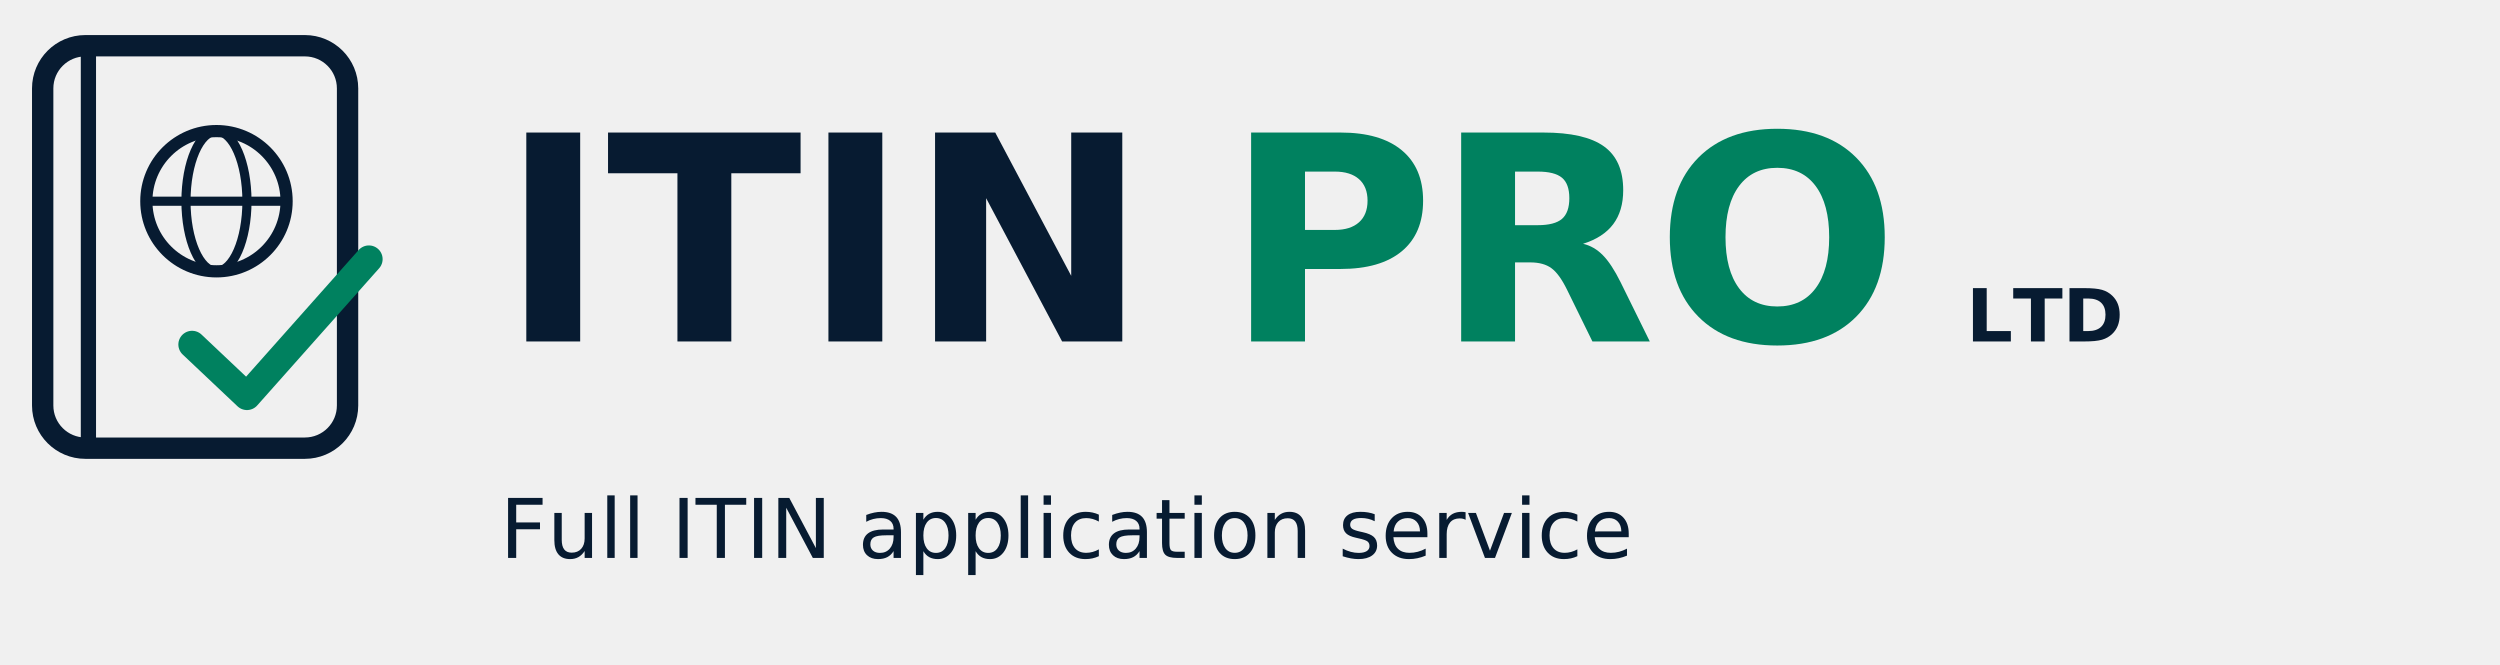
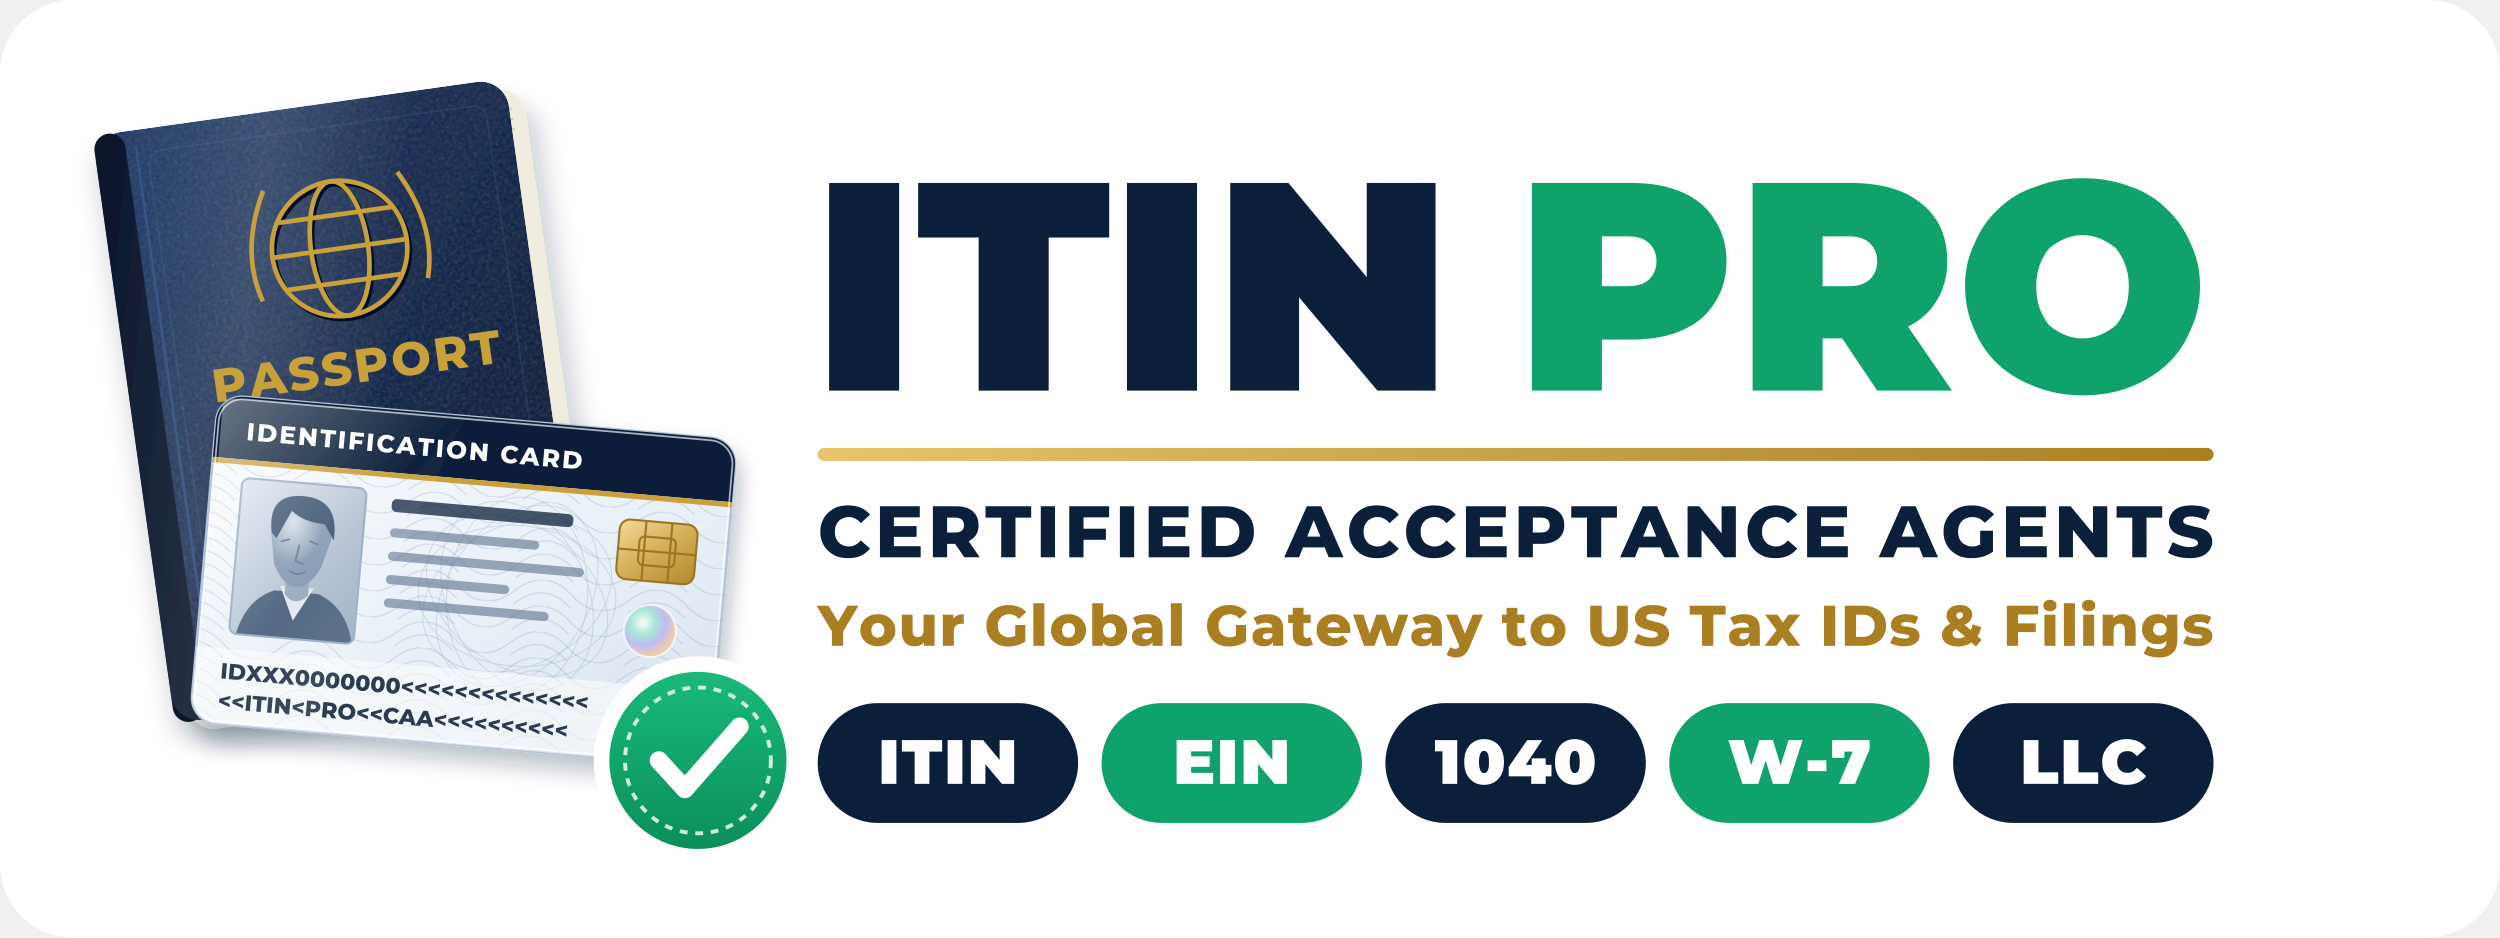
- <svg xmlns="http://www.w3.org/2000/svg" width="820" height="218" viewBox="0 0 820 218" role="img" aria-labelledby="title desc">
-   <g transform="translate(0 0) scale(1)">
-     <rect x="14" y="15" width="100" height="132" rx="14" fill="none" stroke="#071B31" stroke-width="7" />
-     <path d="M29 17v128" fill="none" stroke="#071B31" stroke-width="5" />
-     <circle cx="71" cy="66" r="23" fill="none" stroke="#071B31" stroke-width="4" />
-     <ellipse cx="71" cy="66" rx="10" ry="23" fill="none" stroke="#071B31" stroke-width="3" />
-     <path d="M48 66h46" fill="none" stroke="#071B31" stroke-width="3" />
-     <path d="m63 113 18 17 40-45" fill="none" stroke="#00815F" stroke-width="9" stroke-linecap="round" stroke-linejoin="round" />
-   </g>
-   <path d="M188 1493H573V0H188Z" transform="translate(164.000 112) scale(0.045898 -0.045898)" fill="#071B31" />
-   <path d="M10 1493H1386V1202H891V0H506V1202H10Z" transform="translate(198.975 112) scale(0.045898 -0.045898)" fill="#071B31" />
-   <path d="M188 1493H573V0H188Z" transform="translate(263.095 112) scale(0.045898 -0.045898)" fill="#071B31" />
-   <path d="M188 1493H618L1161 469V1493H1526V0H1096L553 1024V0H188Z" transform="translate(298.069 112) scale(0.045898 -0.045898)" fill="#071B31" />
-   <path d="M188 1493H827Q1112 1493 1264.5 1366.5Q1417 1240 1417 1006Q1417 771 1264.5 644.5Q1112 518 827 518H573V0H188ZM573 1214V797H786Q898 797 959.0 851.5Q1020 906 1020 1006Q1020 1106 959.0 1160.0Q898 1214 786 1214Z" transform="translate(401.739 112) scale(0.045898 -0.045898)" fill="#00815F" />
-   <path d="M735 831Q856 831 908.5 876.0Q961 921 961 1024Q961 1126 908.5 1170.0Q856 1214 735 1214H573V831ZM573 565V0H188V1493H776Q1071 1493 1208.5 1394.0Q1346 1295 1346 1081Q1346 933 1274.5 838.0Q1203 743 1059 698Q1138 680 1200.5 616.5Q1263 553 1327 424L1536 0H1126L944 371Q889 483 832.5 524.0Q776 565 682 565Z" transform="translate(470.633 112) scale(0.045898 -0.045898)" fill="#00815F" />
-   <path d="M870 1241Q694 1241 597.0 1111.0Q500 981 500 745Q500 510 597.0 380.0Q694 250 870 250Q1047 250 1144.0 380.0Q1241 510 1241 745Q1241 981 1144.0 1111.0Q1047 1241 870 1241ZM870 1520Q1230 1520 1434.0 1314.0Q1638 1108 1638 745Q1638 383 1434.0 177.0Q1230 -29 870 -29Q511 -29 306.5 177.0Q102 383 102 745Q102 1108 306.5 1314.0Q511 1520 870 1520Z" transform="translate(543.015 112) scale(0.045898 -0.045898)" fill="#00815F" />
-   <path d="M188 1493H573V291H1249V0H188Z" transform="translate(644.924 112) scale(0.011719 -0.011719)" fill="#071B31" />
-   <path d="M10 1493H1386V1202H891V0H506V1202H10Z" transform="translate(660.217 112) scale(0.011719 -0.011719)" fill="#071B31" />
-   <path d="M573 1202V291H711Q947 291 1071.5 408.0Q1196 525 1196 748Q1196 970 1072.0 1086.0Q948 1202 711 1202ZM188 1493H594Q934 1493 1100.5 1444.5Q1267 1396 1386 1280Q1491 1179 1542.0 1047.0Q1593 915 1593 748Q1593 579 1542.0 446.5Q1491 314 1386 213Q1266 97 1098.0 48.5Q930 0 594 0H188Z" transform="translate(676.588 112) scale(0.011719 -0.011719)" fill="#071B31" />
-   <path d="M201 1493H1059V1323H403V883H995V713H403V0H201Z" transform="translate(164.000 183) scale(0.013184 -0.013184)" fill="#071B31" />
-   <path d="M174 442V1120H358V449Q358 290 420.0 210.5Q482 131 606 131Q755 131 841.5 226.0Q928 321 928 485V1120H1112V0H928V172Q861 70 772.5 20.5Q684 -29 567 -29Q374 -29 274.0 91.0Q174 211 174 442ZM637 1147Z" transform="translate(179.530 183) scale(0.013184 -0.013184)" fill="#071B31" />
-   <path d="M193 1556H377V0H193Z" transform="translate(196.643 183) scale(0.013184 -0.013184)" fill="#071B31" />
-   <path d="M193 1556H377V0H193Z" transform="translate(204.144 183) scale(0.013184 -0.013184)" fill="#071B31" />
-   <path d="" transform="translate(211.646 183) scale(0.013184 -0.013184)" fill="#071B31" />
-   <path d="M201 1493H403V0H201Z" transform="translate(220.228 183) scale(0.013184 -0.013184)" fill="#071B31" />
-   <path d="M-6 1493H1257V1323H727V0H524V1323H-6Z" transform="translate(228.191 183) scale(0.013184 -0.013184)" fill="#071B31" />
-   <path d="M201 1493H403V0H201Z" transform="translate(244.684 183) scale(0.013184 -0.013184)" fill="#071B31" />
-   <path d="M201 1493H473L1135 244V1493H1331V0H1059L397 1249V0H201Z" transform="translate(252.646 183) scale(0.013184 -0.013184)" fill="#071B31" />
-   <path d="" transform="translate(272.844 183) scale(0.013184 -0.013184)" fill="#071B31" />
-   <path d="M702 563Q479 563 393.0 512.0Q307 461 307 338Q307 240 371.5 182.5Q436 125 547 125Q700 125 792.5 233.5Q885 342 885 522V563ZM1069 639V0H885V170Q822 68 728.0 19.5Q634 -29 498 -29Q326 -29 224.5 67.5Q123 164 123 326Q123 515 249.5 611.0Q376 707 627 707H885V725Q885 852 801.5 921.5Q718 991 567 991Q471 991 380.0 968.0Q289 945 205 899V1069Q306 1108 401.0 1127.5Q496 1147 586 1147Q829 1147 949.0 1021.0Q1069 895 1069 639Z" transform="translate(281.426 183) scale(0.013184 -0.013184)" fill="#071B31" />
-   <path d="M371 168V-426H186V1120H371V950Q429 1050 517.5 1098.5Q606 1147 729 1147Q933 1147 1060.5 985.0Q1188 823 1188 559Q1188 295 1060.5 133.0Q933 -29 729 -29Q606 -29 517.5 19.5Q429 68 371 168ZM997 559Q997 762 913.5 877.5Q830 993 684 993Q538 993 454.5 877.5Q371 762 371 559Q371 356 454.5 240.5Q538 125 684 125Q830 125 913.5 240.5Q997 356 997 559Z" transform="translate(297.972 183) scale(0.013184 -0.013184)" fill="#071B31" />
-   <path d="M371 168V-426H186V1120H371V950Q429 1050 517.5 1098.5Q606 1147 729 1147Q933 1147 1060.5 985.0Q1188 823 1188 559Q1188 295 1060.5 133.0Q933 -29 729 -29Q606 -29 517.5 19.5Q429 68 371 168ZM997 559Q997 762 913.5 877.5Q830 993 684 993Q538 993 454.5 877.5Q371 762 371 559Q371 356 454.5 240.5Q538 125 684 125Q830 125 913.5 240.5Q997 356 997 559Z" transform="translate(315.110 183) scale(0.013184 -0.013184)" fill="#071B31" />
-   <path d="M193 1556H377V0H193Z" transform="translate(332.249 183) scale(0.013184 -0.013184)" fill="#071B31" />
-   <path d="M193 1120H377V0H193ZM193 1556H377V1323H193Z" transform="translate(339.750 183) scale(0.013184 -0.013184)" fill="#071B31" />
-   <path d="M999 1077V905Q921 948 842.5 969.5Q764 991 684 991Q505 991 406.0 877.5Q307 764 307 559Q307 354 406.0 240.5Q505 127 684 127Q764 127 842.5 148.5Q921 170 999 213V43Q922 7 839.5 -11.0Q757 -29 664 -29Q411 -29 262.0 130.0Q113 289 113 559Q113 833 263.5 990.0Q414 1147 676 1147Q761 1147 842.0 1129.5Q923 1112 999 1077Z" transform="translate(347.252 183) scale(0.013184 -0.013184)" fill="#071B31" />
-   <path d="M702 563Q479 563 393.0 512.0Q307 461 307 338Q307 240 371.5 182.5Q436 125 547 125Q700 125 792.5 233.5Q885 342 885 522V563ZM1069 639V0H885V170Q822 68 728.0 19.5Q634 -29 498 -29Q326 -29 224.5 67.5Q123 164 123 326Q123 515 249.5 611.0Q376 707 627 707H885V725Q885 852 801.5 921.5Q718 991 567 991Q471 991 380.0 968.0Q289 945 205 899V1069Q306 1108 401.0 1127.5Q496 1147 586 1147Q829 1147 949.0 1021.0Q1069 895 1069 639Z" transform="translate(362.097 183) scale(0.013184 -0.013184)" fill="#071B31" />
-   <path d="M375 1438V1120H754V977H375V369Q375 232 412.5 193.0Q450 154 565 154H754V0H565Q352 0 271.0 79.5Q190 159 190 369V977H55V1120H190V1438Z" transform="translate(378.642 183) scale(0.013184 -0.013184)" fill="#071B31" />
-   <path d="M193 1120H377V0H193ZM193 1556H377V1323H193Z" transform="translate(389.229 183) scale(0.013184 -0.013184)" fill="#071B31" />
-   <path d="M627 991Q479 991 393.0 875.5Q307 760 307 559Q307 358 392.5 242.5Q478 127 627 127Q774 127 860.0 243.0Q946 359 946 559Q946 758 860.0 874.5Q774 991 627 991ZM627 1147Q867 1147 1004.0 991.0Q1141 835 1141 559Q1141 284 1004.0 127.5Q867 -29 627 -29Q386 -29 249.5 127.5Q113 284 113 559Q113 835 249.5 991.0Q386 1147 627 1147Z" transform="translate(396.730 183) scale(0.013184 -0.013184)" fill="#071B31" />
-   <path d="M1124 676V0H940V670Q940 829 878.0 908.0Q816 987 692 987Q543 987 457.0 892.0Q371 797 371 633V0H186V1120H371V946Q437 1047 526.5 1097.0Q616 1147 733 1147Q926 1147 1025.0 1027.5Q1124 908 1124 676Z" transform="translate(413.249 183) scale(0.013184 -0.013184)" fill="#071B31" />
-   <path d="" transform="translate(430.361 183) scale(0.013184 -0.013184)" fill="#071B31" />
-   <path d="M907 1087V913Q829 953 745.0 973.0Q661 993 571 993Q434 993 365.5 951.0Q297 909 297 825Q297 761 346.0 724.5Q395 688 543 655L606 641Q802 599 884.5 522.5Q967 446 967 309Q967 153 843.5 62.0Q720 -29 504 -29Q414 -29 316.5 -11.5Q219 6 111 41V231Q213 178 312.0 151.5Q411 125 508 125Q638 125 708.0 169.5Q778 214 778 295Q778 370 727.5 410.0Q677 450 506 487L442 502Q271 538 195.0 612.5Q119 687 119 817Q119 975 231.0 1061.0Q343 1147 549 1147Q651 1147 741.0 1132.0Q831 1117 907 1087Z" transform="translate(438.944 183) scale(0.013184 -0.013184)" fill="#071B31" />
-   <path d="M1151 606V516H305Q317 326 419.5 226.5Q522 127 705 127Q811 127 910.5 153.0Q1010 179 1108 231V57Q1009 15 905.0 -7.0Q801 -29 694 -29Q426 -29 269.5 127.0Q113 283 113 549Q113 824 261.5 985.5Q410 1147 662 1147Q888 1147 1019.5 1001.5Q1151 856 1151 606ZM967 660Q965 811 882.5 901.0Q800 991 664 991Q510 991 417.5 904.0Q325 817 311 659Z" transform="translate(453.011 183) scale(0.013184 -0.013184)" fill="#071B31" />
-   <path d="M842 948Q811 966 774.5 974.5Q738 983 694 983Q538 983 454.5 881.5Q371 780 371 590V0H186V1120H371V946Q429 1048 522.0 1097.5Q615 1147 748 1147Q767 1147 790.0 1144.5Q813 1142 841 1137Z" transform="translate(469.622 183) scale(0.013184 -0.013184)" fill="#071B31" />
-   <path d="M61 1120H256L606 180L956 1120H1151L731 0H481Z" transform="translate(480.723 183) scale(0.013184 -0.013184)" fill="#071B31" />
-   <path d="M193 1120H377V0H193ZM193 1556H377V1323H193Z" transform="translate(496.701 183) scale(0.013184 -0.013184)" fill="#071B31" />
-   <path d="M999 1077V905Q921 948 842.5 969.5Q764 991 684 991Q505 991 406.0 877.5Q307 764 307 559Q307 354 406.0 240.5Q505 127 684 127Q764 127 842.5 148.5Q921 170 999 213V43Q922 7 839.5 -11.0Q757 -29 664 -29Q411 -29 262.0 130.0Q113 289 113 559Q113 833 263.5 990.0Q414 1147 676 1147Q761 1147 842.0 1129.5Q923 1112 999 1077Z" transform="translate(504.203 183) scale(0.013184 -0.013184)" fill="#071B31" />
-   <path d="M1151 606V516H305Q317 326 419.5 226.5Q522 127 705 127Q811 127 910.5 153.0Q1010 179 1108 231V57Q1009 15 905.0 -7.0Q801 -29 694 -29Q426 -29 269.5 127.0Q113 283 113 549Q113 824 261.5 985.5Q410 1147 662 1147Q888 1147 1019.5 1001.5Q1151 856 1151 606ZM967 660Q965 811 882.5 901.0Q800 991 664 991Q510 991 417.5 904.0Q325 817 311 659Z" transform="translate(519.047 183) scale(0.013184 -0.013184)" fill="#071B31" />
+ <svg xmlns="http://www.w3.org/2000/svg" viewBox="0 0 960 360" width="960" height="360" role="img" aria-labelledby="logoTitle logoDesc">
+   <defs>
+     <path id="a" d="M156-3 52 90q-9 7-14 14t-8 14q-2 7-2 15 0 13 7 23t20 16 31 6q17 0 29-5 12-6 18-15 7-10 7-23 0-11-6-20-5-10-18-18-12-8-31-16-11-5-18-9-7-5-10-10t-3-11q0-5 4-9 3-5 9-7t14-2q14 0 27 7 12 7 21 21 9 13 12 33l38-12q-5-25-20-45-14-19-35-30Q103-3 78-3 57-3 42 3 26 9 17 20 8 32 8 46t6 24q6 11 19 20t33 17q13 6 20 11 8 4 11 8t3 8q0 6-3 9-4 3-11 3t-11-3q-4-4-4-10 0-3 1-6 2-3 6-8l11-11 92-82Z" />
+     <path id="b" d="M86-3Q63-3 46 7 28 18 18 38 9 59 9 88q0 28 9 49 10 20 28 31 17 10 40 10 22 0 39-10 18-11 28-31 10-21 10-49 0-29-10-50-10-20-28-31Q108-3 86-3m0 40q8 0 14 5t9 16q4 11 4 30 0 18-4 29-3 11-9 16t-14 5-14-5q-7-5-10-16-4-11-4-29 0-19 4-30 3-11 10-16 6-5 14-5" />
+     <path id="c" d="M138 23 15 68v39l123 45v-36L28 77v21l110-39Z" />
+     <path id="d" d="m-4 0 78 175h49L200 0h-51L88 151h19L47 0Zm43 34 12 37h86l13-37Z" />
+     <path id="e" d="M105-3Q84-3 66 3q-17 7-30 19T16 51Q9 67 9 88q0 20 7 36 7 17 20 29t30 19q18 6 39 6 24 0 43-8t32-24l-32-29q-8 10-18 15-10 6-23 6-11 0-19-4-9-3-16-10-6-7-10-16-3-9-3-20 0-12 3-21 4-9 10-16 7-7 16-10 8-4 19-4 13 0 23 6 10 5 18 15l32-28q-13-16-32-25-19-8-43-8" />
+     <path id="f" d="M18 0v175h82q29 0 51-11 22-10 35-30 12-20 12-46 0-27-12-47-13-20-35-30-22-11-51-11Zm49 39h31q15 0 26 6 12 6 18 17t6 26-6 25q-6 11-18 17-11 6-26 6H67Z" />
+     <path id="g" d="M18 0v175h137v-38H66V38h92V0Zm45 70v37h81V70Z" />
+     <path id="h" d="M18 0v175h137v-38H67V0Zm46 60v38h80V60Z" />
+     <path id="i" d="M105-3Q84-3 66 3q-17 7-30 19T16 51Q9 67 9 88q0 20 7 36 7 17 20 29t31 19q18 6 39 6 25 0 44-8 20-8 33-23l-32-29q-9 10-19 15-11 5-23 5t-21-4q-9-3-16-10-6-7-10-16-3-9-3-20t3-21q4-9 10-16 7-6 16-10t20-4 21 4q11 4 22 12l28-34Q163 8 144 2q-20-5-39-5m74 22-44 6v66h44Z" />
+     <path id="j" d="M18 0v175h49V0Z" />
+     <path id="k" d="M18 0v175h40l97-117h-20v117h49V0h-41L47 117h19V0Z" />
+     <path id="l" d="M106-3Q85-3 67 3q-18 7-31 19-13 13-20 29-7 17-7 37 0 19 7 36 7 16 20 29 13 12 31 19 18 6 39 6t39-6q17-7 30-19 13-13 21-29 7-17 7-36 0-20-7-37-8-16-21-29-13-12-30-19-18-6-39-6m0 40q10 0 18 4 9 3 15 10 7 7 10 16 4 9 4 21 0 11-4 20-3 9-10 16-6 6-15 10-8 4-18 4t-19-4q-8-4-15-10-6-7-10-16-3-9-3-20 0-12 3-21 4-9 10-16 7-7 15-10 9-4 19-4" />
+     <path id="m" d="M18 0v175h79q24 0 42-8 17-8 27-22 9-15 9-35t-9-34q-10-15-27-22-18-8-42-8H45l22 21V0Zm49 62L45 85h50q15 0 23 7 7 6 7 18t-7 19q-8 7-23 7H45l22 23Z" />
+     <path id="n" d="M18 0v175h78q38 0 59-17 20-18 20-48 0-20-9-34-10-14-27-22-18-8-42-8H45l22 21V0Zm108 0L82 64h53l44-64ZM67 62 45 85h50q15 0 23 7 7 6 7 18t-7 19q-8 7-23 7H45l22 23Z" />
+     <path id="o" d="M79-3Q57-3 38 2 18 7 5 16l16 36q12-7 28-12 15-5 30-5 11 0 17 2t9 5 3 7q0 6-6 10-5 3-14 5-9 3-19 5-11 2-22 6-10 3-19 9-9 5-14 15-6 9-6 23 0 15 9 28 8 13 26 21 17 7 43 7 17 0 34-3 16-4 29-12l-15-36q-12 6-25 10-12 3-24 3-10 0-16-2t-9-6q-3-3-3-8t6-9q5-3 14-5t19-5q11-2 22-5 10-4 19-9 9-6 14-15 6-9 6-23 0-15-9-28T122 4q-17-7-43-7" />
+     <path id="p" d="M55 0v136H1v39h157v-39h-54V0Z" />
+     <path id="q" d="M98-3Q60-3 38 18T16 78v97h50V79q0-22 8-32 9-10 25-10 15 0 24 10t9 32v96h48V78q0-39-21-60Q137-3 98-3" />
+     <path id="r" d="m-1 0 77 106V71L2 175h56l47-68H81l46 68h54L107 73v35L185 0h-57L80 71h23L56 0Z" />
+     <path id="s" d="M62 0v74l11-30-78 131h52l57-95H73l57 95h48L100 44l11 30V0Z" />
+     <path id="t" d="M98 0v25l-3 6v47q0 11-7 17t-22 6q-10 0-20-3t-17-8l-16 32q12 8 28 12t32 4q33 0 51-15t18-48V0ZM58-2Q42-2 31 3 19 9 13 18 8 28 8 39q0 13 6 22t19 14q14 5 35 5h32V55H74q-11 0-16-4-5-3-5-10 0-6 5-9 5-4 13-4t14 4q7 4 10 11l6-17Q98 12 87 5T58-2" />
+     <path id="u" d="M100-2Q82-2 70 5q-12 8-18 23-6 16-6 40t6 39q7 16 19 23 12 8 29 8 19 0 34-9 15-8 24-24t9-37q0-22-9-37-9-16-24-25-15-8-34-8M15 0v186h48v-73l-3-45 1-45V0Zm75 36q9 0 15 3 6 4 10 11 4 8 4 18t-4 17q-4 8-10 11-6 4-15 4-8 0-14-4-6-3-10-11-4-7-4-17t4-18q4-7 10-11 6-3 14-3" />
+     <path id="v" d="M86-2Q62-2 44 7T17 32Q7 48 7 68t9 36q10 16 27 25t38 9q20 0 37-8 16-9 26-24 10-16 10-38v-6q-1-4-1-6H46v25h82l-18-7q0 9-4 16-3 6-10 10-6 4-14 4-9 0-15-4-7-4-10-10-4-7-4-17v-7q0-10 4-17 5-7 12-11 8-4 19-4 10 0 17 3t14 9l25-26Q134 9 120 3q-14-5-34-5" />
+     <path id="w" d="M82-51q-20 0-38 5-17 4-30 13L32 0q8-6 21-10 12-4 24-4 19 0 28 8 8 8 8 24v16l3 38v64h45V25q0-39-21-57-21-19-58-19M73 7q-18 0-33 8T16 38 7 72q0 20 9 35t24 23 33 8 30-7 18-22q7-14 7-37 0-22-7-36-6-15-18-22T73 7m11 38q9 0 16 3 6 4 10 10t4 14q0 9-4 15t-10 10q-7 3-16 3-8 0-15-3-6-4-10-10t-4-15q0-8 4-14t10-10q7-3 15-3" />
+     <path id="x" d="M15 0v136h48V0Zm24 151q-13 0-21 7t-8 18q0 10 8 18 8 7 21 7t21-7 8-17q0-12-8-19t-21-7" />
+     <path id="y" d="M15 0v186h48V0Z" />
+     <path id="z" d="M15 0v136h46V97l-9 11q7 15 21 22 13 8 30 8 16 0 29-7 13-6 20-19 7-14 7-35V0h-47v70q0 14-6 21-6 6-16 6-8 0-14-3T66 84q-3-7-3-19V0Z" />
+     <path id="A" d="M83-2Q61-2 44 7T17 32Q7 47 7 68q0 20 10 36t27 25 39 9q23 0 40-9t27-25 10-36q0-21-10-36-10-16-27-25T83-2m0 38q8 0 15 3 6 4 10 11 4 8 4 18t-4 17q-4 8-10 11-7 4-15 4t-14-4q-7-3-10-11-4-7-4-17t4-18q3-7 10-11 6-3 14-3" />
+     <path id="B" d="M15 0v136h46V96l-7 11q6 15 19 23 14 8 33 8V95q-3 0-6 1h-5q-14 0-23-8t-9-26V0Z" />
+     <path id="C" d="M65-2Q47-2 31 2 14 6 4 12l15 32q9-6 22-9t25-3 17 2q4 3 4 7t-4 6-12 3q-7 1-15 2-9 1-17 3-9 3-16 7T11 74q-4 7-4 19 0 13 8 23 7 10 22 16t36 6q15 0 29-3 15-3 25-9l-14-32q-11 6-20 8-10 2-19 2-12 0-17-3t-5-7 4-6 11-3l16-2q9-1 17-4 9-2 16-6t11-12q5-7 5-19t-8-22-23-16-36-6" />
+     <path id="D" d="M76-2Q50-2 35 11 21 23 21 50v116h47V50q0-7 4-11 4-5 11-5 8 0 14 5l12-33q-6-4-15-6T76-2M1 100v36h98v-36Z" />
+     <path id="E" d="M72-2Q56-2 43 4q-14 7-21 21-7 13-7 35v76h47V68q0-16 6-23t17-7q7 0 13 3 5 4 9 11 3 7 3 18v66h48V0h-46v38l9-11q-7-14-20-22-13-7-29-7" />
+     <path id="F" d="M47 0-1 136h45L82 22H61l40 114h40l39-114h-21l39 114h42L192 0h-47l-32 94h14L93 0Z" />
+     <path id="G" d="m-1 0 63 82-1-27-60 81h54l33-48-20-1 36 49h50L94 57v26l61-83h-54L66 51l20-3L51 0Z" />
+     <path id="H" d="M39-51q-11 0-22 4-11 3-18 9L16-5q4-4 10-6 5-2 11-2 8 0 12 3 4 4 8 11l6 16 4 5 46 114h45L99-6q-7-17-16-27T63-47t-24-4M57-6-3 136h49L90 26Z" />
+     <path id="I" d="M11 51v43h75V51Z" />
+     <path id="J" d="M86-4Q63-4 45 7 28 18 17 38 7 58 7 88q0 28 10 49 11 21 28 31 18 11 41 11 24 0 42-11 18-10 28-31t10-49q0-30-10-50T128 7 86-4m0 47q6 0 11 4 4 4 7 14 2 10 2 27 0 16-2 26-3 10-7 14-5 4-11 4-5 0-10-4-4-4-7-14t-3-26q0-17 3-27t7-14q5-4 10-4" />
+     <path id="K" d="M31 0v154l25-24H1v45h89V0Z" />
+     <path id="L" d="M6 30v38l74 107h60L69 68l-27 8h135V30ZM96 0v30l2 46v26h56V0Z" />
+     <path id="M" d="m32 0 66 154 16-25H31l23 27v-52H5v71h150v-36L97 0Z" />
+     <path id="N" d="M105-4Q84-4 66 3 48 9 35 22 22 34 14 50 7 67 7 88q0 20 7 36 8 17 21 30 13 12 31 18 18 7 39 7 25 0 45-9t33-26l-37-33q-8 9-17 15-9 5-21 5-10 0-17-3t-13-8q-5-6-8-14t-3-18 3-19q3-8 8-13 6-6 13-9t17-3q12 0 21 5t17 15l37-33q-13-17-33-26t-45-9" />
+     <path id="O" d="M14 0v175h142v-45H72V44h88V0Zm54 68v42h78V68Z" />
+     <path id="P" d="M14 0v175h59V0Z" />
+     <path id="Q" d="M14 0v175h59V46h79V0Z" />
+     <path id="R" d="M14 0v175h49l89-107h-23v107h58V0h-49L49 106h23V0Z" />
+     <path id="S" d="M106-4Q85-4 67 3q-19 7-32 19T15 51Q7 68 7 88t8 36q7 17 20 29 13 13 32 19 18 7 39 7 22 0 40-7 18-6 31-19 13-12 20-29 8-16 8-36t-8-37q-7-17-20-29T146 3t-40-7m0 48q8 0 15 3t13 8q5 6 8 14t3 19q0 10-3 18t-8 14q-6 5-13 8t-15 3-15-3-13-8q-5-6-8-14t-3-18q0-11 3-19t8-14q6-5 13-8t15-3" />
+     <path id="T" d="M14 0v175h84q25 0 43-8t27-23q10-15 10-35t-10-35q-9-15-27-23t-43-8H47l26 25V0Zm59 62L47 88h48q12 0 18 6t6 15-6 15-18 6H47l26 26Z" />
+     <path id="U" d="M14 0v175h82q40 0 61-18 21-17 21-48 0-20-10-35-9-14-27-22t-43-8H47l26 24V0Zm105 0L76 64h62l44-64ZM73 62 47 88h48q12 0 18 6t6 15-6 15-18 6H47l26 26Z" />
+     <path id="V" d="M52 0v129H1v46h161v-46h-51V0Z" />
+     <path id="W" d="M58 0 2 175h61l45-148H78l48 148h54l45-148h-29l47 148h56L243 0h-63l-37 121h17L122 0Z" />
+     <linearGradient id="cover" x2="1" y2="1">
+       <stop stop-color="#1B3A68" />
+       <stop offset=".55" stop-color="#11284D" />
+       <stop offset="1" stop-color="#091833" />
+     </linearGradient>
+     <linearGradient id="goldH">
+       <stop stop-color="#E9C46A" />
+       <stop offset="1" stop-color="#A97F22" />
+     </linearGradient>
+     <linearGradient id="green" x2="0" y2="1">
+       <stop stop-color="#19B97A" />
+       <stop offset="1" stop-color="#0B8F5A" />
+     </linearGradient>
+     <linearGradient id="card" x2="1" y2="1">
+       <stop stop-color="#FAFCFE" />
+       <stop offset=".6" stop-color="#E8EFF7" />
+       <stop offset="1" stop-color="#D6E1EE" />
+     </linearGradient>
+     <linearGradient id="chip" x2="1" y2="1">
+       <stop stop-color="#F3DA9A" />
+       <stop offset=".5" stop-color="#D4AE55" />
+       <stop offset="1" stop-color="#B08830" />
+     </linearGradient>
+     <linearGradient id="sheen" x2="1" y2=".35">
+       <stop stop-color="#FFF" stop-opacity="0" />
+       <stop offset=".38" stop-color="#FFF" stop-opacity=".14" />
+       <stop offset=".7" stop-color="#FFF" stop-opacity="0" />
+     </linearGradient>
+     <linearGradient id="cardLight" x2="1" y2="1">
+       <stop stop-color="#FFF" stop-opacity=".38" />
+       <stop offset=".48" stop-color="#FFF" stop-opacity=".02" />
+       <stop offset="1" stop-color="#FFF" stop-opacity=".16" />
+     </linearGradient>
+     <linearGradient id="portrait" x2="1" y2="1">
+       <stop stop-color="#DCE4ED" />
+       <stop offset="1" stop-color="#9DAEC3" />
+     </linearGradient>
+     <filter id="leather" width="100%" height="100%" x="0" y="0">
+       <feTurbulence baseFrequency=".68" numOctaves="3" seed="9" stitchTiles="stitch" type="fractalNoise" />
+       <feColorMatrix type="saturate" values="0" />
+       <feComponentTransfer>
+         <feFuncA slope=".08" type="linear" />
+       </feComponentTransfer>
+       <feBlend in="SourceGraphic" mode="soft-light" />
+       <feComposite in2="SourceAlpha" operator="in" />
+     </filter>
+     <filter id="shadow" width="140%" height="150%" x="-20%" y="-20%">
+       <feDropShadow dy="7" flood-color="#0A1B36" flood-opacity=".26" stdDeviation="5" />
+     </filter>
+     <filter id="cardShadow" width="140%" height="150%" x="-20%" y="-20%">
+       <feDropShadow dy="5" flood-color="#0A1B36" flood-opacity=".28" stdDeviation="4" />
+     </filter>
+     <radialGradient id="holo" cx=".35" cy=".35" r=".8">
+       <stop stop-color="#FFF" />
+       <stop offset=".3" stop-color="#9FE6D0" />
+       <stop offset=".55" stop-color="#B9B4F5" />
+       <stop offset=".8" stop-color="#F5C7A0" />
+       <stop offset="1" stop-color="#9ECBF2" />
+     </radialGradient>
+     <radialGradient id="face" cx=".35" cy=".25">
+       <stop stop-color="#DBE2EA" />
+       <stop offset="1" stop-color="#8A9DB6" />
+     </radialGradient>
+     <clipPath id="cardClip">
+       <rect width="200" height="126" x="78" y="160" rx="10" />
+     </clipPath>
+     <clipPath id="photoClip">
+       <rect width="48" height="60" x="90" y="191" rx="3" />
+     </clipPath>
+     <pattern id="guilloche" width="44" height="10" patternUnits="userSpaceOnUse">
+       <path fill="none" stroke="#6C8BAF" stroke-opacity=".25" stroke-width=".45" d="M-22 5Q-11-5 0 5t22 0 22 0 22 0m-88 5q11-10 22 0t22 0 22 0 22 0" />
+     </pattern>
+   </defs>
+   <rect width="960" height="360" fill="#FFFFFF" rx="28" />
+   <g id="passport" filter="url(#shadow)" transform="rotate(-8 130 150)">
+     <rect width="160" height="228" x="56" y="44" fill="#F1ECE0" rx="10" />
+     <path stroke="#D3CABA" stroke-width=".8" d="M61 52h150M61 56h150M61 60h150" />
+     <rect width="160" height="228" x="50" y="40" fill="url(#cover)" filter="url(#leather)" rx="11" />
+     <rect width="12" height="228" x="50" y="40" fill="#071329" rx="6" />
+     <path stroke="#2B4C7E" d="M66 46v216" />
+     <rect width="131" height="210" x="70" y="49" fill="none" stroke="#41608A" stroke-opacity=".3" stroke-width=".65" rx="5" />
+     <rect width="160" height="228" x="50" y="40" fill="url(#sheen)" rx="11" />
+     <g fill="none" stroke-width="1.8">
+       <g stroke="#050E20" transform="translate(.8 1.2)">
+         <circle cx="138" cy="96" r="26" />
+         <ellipse cx="138" cy="96" rx="11" ry="26" />
+       </g>
+       <g stroke="#C9A13B">
+         <circle cx="138" cy="96" r="26" />
+         <ellipse cx="138" cy="96" rx="11" ry="26" />
+         <path d="M112 96h52m-48-13h44m-44 26h44m-54 3q-6-20 6-42m58 42q6-20-6-42" />
+       </g>
+     </g>
+     <g fill="#C9A13B" transform="matrix(.072 0 0 -.072 82.17 148)">
+       <use href="#m" />
+       <use x="200" href="#d" />
+       <use x="411" href="#o" />
+       <use x="588" href="#o" />
+       <use x="765" href="#m" />
+       <use x="965" href="#l" />
+       <use x="1192" href="#n" />
+       <use x="1392" href="#p" />
+     </g>
+   </g>
+   <g id="id-card" filter="url(#cardShadow)" transform="rotate(5 178 223)">
+     <rect width="200" height="126" x="78" y="160" fill="url(#card)" stroke="#B5C4D8" rx="10" />
+     <g clip-path="url(#cardClip)">
+       <path fill="url(#guilloche)" d="M78 184h200v102H78z" />
+       <g fill="none" stroke="#6C8BAF" stroke-width=".4" opacity=".24">
+         <ellipse cx="199" cy="227" rx="27" ry="38" />
+         <ellipse cx="199" cy="227" rx="27" ry="38" transform="rotate(30 199 227)" />
+         <ellipse cx="199" cy="227" rx="27" ry="38" transform="rotate(60 199 227)" />
+         <ellipse cx="199" cy="227" rx="27" ry="38" transform="rotate(90 199 227)" />
+         <ellipse cx="199" cy="227" rx="27" ry="38" transform="rotate(120 199 227)" />
+         <ellipse cx="199" cy="227" rx="27" ry="38" transform="rotate(150 199 227)" />
+       </g>
+       <path fill="#0B1F3A" d="M78 160h200v24H78z" />
+       <path fill="#C9A13B" d="M78 184h200v2H78z" />
+       <g fill="#FFFFFF" transform="matrix(.038 0 0 -.038 90 176.5)">
+         <use href="#j" />
+         <use x="106" href="#f" />
+         <use x="333" href="#g" />
+         <use x="522" href="#k" />
+         <use x="745" href="#p" />
+         <use x="925" href="#j" />
+         <use x="1031" href="#h" />
+         <use x="1212" href="#j" />
+         <use x="1318" href="#e" />
+         <use x="1521" href="#d" />
+         <use x="1739" href="#p" />
+         <use x="1919" href="#j" />
+         <use x="2025" href="#l" />
+         <use x="2257" href="#k" />
+         <use x="2574" href="#e" />
+         <use x="2777" href="#d" />
+         <use x="2995" href="#n" />
+         <use x="3201" href="#f" />
+       </g>
+       <rect width="48" height="60" x="90" y="191" fill="url(#portrait)" rx="3" />
+       <g clip-path="url(#photoClip)">
+         <path fill="#526782" d="M92 255q2-17 14-22h17q13 5 15 22" />
+         <path fill="#E2E8EF" d="m108 231 6 13 7-13" />
+         <path fill="#9DADC1" d="M110 224v10q4 5 9 0v-10" />
+         <path fill="url(#face)" d="M103 212q-2-14 11-14t12 14l-3 11q-4 8-9 8t-9-8Z" />
+         <path fill="#455B77" d="M103 211q-3-15 11-15t13 16l-4-6q-8 0-13-4l-5 11Z" />
+         <path fill="none" stroke="#6A809C" stroke-linecap="round" stroke-width=".7" d="m107 214 3-1m8 0 3 1m-7 1-1 6 3 1m-5 3q3 2 6 0" />
+       </g>
+       <rect width="48" height="60" x="90" y="191" fill="none" stroke="#9AAEC6" stroke-width=".8" rx="3" />
+       <rect width="70" height="5" x="148" y="194" fill="#0B1F3A" opacity=".75" rx="2" />
+       <path stroke="#5B6F8C" stroke-linecap="round" stroke-width="3.5" d="M150 207h54m-54 9h72m-72 9h44m-44 9h60" opacity=".6" />
+       <rect width="30" height="23" x="236" y="194" fill="url(#chip)" stroke="#9C7420" stroke-width=".8" rx="4" />
+       <g fill="none" stroke="#9C7420" stroke-width=".8">
+         <path d="M246 194v23m10-23v23m-20-11.5h30" />
+         <rect width="14" height="11" x="244" y="200" rx="2" />
+       </g>
+       <circle cx="251" cy="236" r="10" fill="url(#holo)" opacity=".85" />
+       <circle cx="251" cy="236" r="10" fill="none" stroke="#FFF" stroke-opacity=".7" stroke-width=".8" />
+       <path fill="#FFF" d="M78 257h200v29H78z" opacity=".55" />
+       <g fill="#2B3A52" transform="matrix(.034 0 0 -.034 88 268.5)">
+         <use href="#j" />
+         <use x="85" href="#f" />
+         <use x="291" href="#r" />
+         <use x="476" href="#r" />
+         <use x="660" href="#r" />
+         <use x="844" href="#b" />
+         <use x="1015" href="#b" />
+         <use x="1186" href="#b" />
+         <use x="1358" href="#b" />
+         <use x="1529" href="#b" />
+         <use x="1700" href="#b" />
+         <use x="1872" href="#b" />
+         <use x="2043" href="#c" />
+         <use x="2195" href="#c" />
+         <use x="2347" href="#c" />
+         <use x="2500" href="#c" />
+         <use x="2652" href="#c" />
+         <use x="2804" href="#c" />
+         <use x="2956" href="#c" />
+         <use x="3108" href="#c" />
+         <use x="3261" href="#c" />
+         <use x="3413" href="#c" />
+         <use x="3565" href="#c" />
+         <use x="3718" href="#c" />
+         <use x="3870" href="#c" />
+         <use x="4022" href="#c" />
+       </g>
+       <g fill="#2B3A52" transform="matrix(.034 0 0 -.034 88 280)">
+         <use href="#c" />
+         <use x="152" href="#c" />
+         <use x="304" href="#j" />
+         <use x="389" href="#p" />
+         <use x="548" href="#j" />
+         <use x="633" href="#k" />
+         <use x="834" href="#c" />
+         <use x="986" href="#m" />
+         <use x="1171" href="#n" />
+         <use x="1356" href="#l" />
+         <use x="1567" href="#c" />
+         <use x="1720" href="#c" />
+         <use x="1872" href="#e" />
+         <use x="2054" href="#d" />
+         <use x="2251" href="#d" />
+         <use x="2447" href="#c" />
+         <use x="2600" href="#c" />
+         <use x="2752" href="#c" />
+         <use x="2904" href="#c" />
+         <use x="3056" href="#c" />
+         <use x="3208" href="#c" />
+         <use x="3361" href="#c" />
+         <use x="3513" href="#c" />
+         <use x="3665" href="#c" />
+         <use x="3818" href="#c" />
+       </g>
+       <path fill="url(#cardLight)" d="M80 161h93l-48 124H80Z" />
+       <rect width="198" height="124" x="79" y="161" fill="none" stroke="#FFF" stroke-opacity=".65" stroke-width=".7" rx="9" />
+     </g>
+   </g>
+   <g id="caa-seal">
+     <circle cx="268" cy="292" r="40" fill="#FFF" />
+     <circle cx="268" cy="292" r="34" fill="url(#green)" />
+     <circle cx="268" cy="292" r="28" fill="none" stroke="#FFF" stroke-dasharray="3 3" stroke-width="1.5" opacity=".8" />
+     <path fill="none" stroke="#FFF" stroke-linecap="round" stroke-linejoin="round" stroke-width="7" d="m253 292 10 11 21-24" />
+   </g>
+   <g fill="#0B1F3A" transform="matrix(.45572 0 0 -.45572 312 150)">
+     <use href="#P" />
+     <use x="88" href="#V" />
+     <use x="251" href="#P" />
+     <use x="338" href="#R" />
+   </g>
+   <g fill="#0FA36B" transform="matrix(.45572 0 0 -.45572 581.86 150)">
+     <use href="#T" />
+     <use x="186" href="#U" />
+     <use x="372" href="#S" />
+   </g>
+   <rect width="536" height="5" x="314" y="172" fill="url(#goldH)" rx="2.5" />
+   <g fill="#0B1F3A" transform="matrix(0.111679 0 0 -0.112 314 214)">
+     <use href="#e" />
+     <use href="#g" x="196" />
+     <use href="#n" x="378" />
+     <use href="#p" x="576" />
+     <use href="#j" x="749" />
+     <use href="#h" x="847" />
+     <use href="#j" x="1021" />
+     <use href="#g" x="1120" />
+     <use href="#f" x="1302" />
+     <use href="#d" x="1608" />
+     <use href="#e" x="1818" />
+     <use href="#e" x="2014" />
+     <use href="#g" x="2211" />
+     <use href="#m" x="2392" />
+     <use href="#p" x="2590" />
+     <use href="#d" x="2763" />
+     <use href="#k" x="2973" />
+     <use href="#e" x="3188" />
+     <use href="#g" x="3384" />
+     <use href="#d" x="3652" />
+     <use href="#i" x="3862" />
+     <use href="#g" x="4068" />
+     <use href="#k" x="4250" />
+     <use href="#p" x="4465" />
+     <use href="#o" x="4638" />
+   </g>
+   <g fill="#A97F22" transform="matrix(0.087999 0 0 -0.088 314 248)">
+     <use href="#s" />
+     <use x="179" href="#A" />
+     <use x="352" href="#E" />
+     <use x="531" href="#B" />
+     <use x="727" href="#i" />
+     <use x="926" href="#y" />
+     <use x="1011" href="#A" />
+     <use x="1183" href="#u" />
+     <use x="1363" href="#t" />
+     <use x="1526" href="#y" />
+     <use x="1690" href="#i" />
+     <use x="1889" href="#t" />
+     <use x="2052" href="#D" />
+     <use x="2170" href="#v" />
+     <use x="2337" href="#F" />
+     <use x="2582" href="#t" />
+     <use x="2745" href="#H" />
+     <use x="2985" href="#D" />
+     <use x="3103" href="#A" />
+     <use x="3355" href="#q" />
+     <use x="3558" href="#o" />
+     <use x="3804" href="#p" />
+     <use x="3969" href="#t" />
+     <use x="4133" href="#G" />
+     <use x="4373" href="#j" />
+     <use x="4464" href="#f" />
+     <use x="4676" href="#C" />
+     <use x="4898" href="#a" />
+     <use x="5171" href="#h" />
+     <use x="5338" href="#x" />
+     <use x="5423" href="#y" />
+     <use x="5507" href="#x" />
+     <use x="5592" href="#z" />
+     <use x="5772" href="#w" />
+     <use x="5954" href="#C" />
+   </g>
+   <rect width="100" height="46" x="314" y="270" fill="#0B1F3A" rx="23" />
+   <g fill="#FFFFFF" transform="matrix(.096 0 0 -.096 337.2 301)">
+     <use href="#P" />
+     <use x="94" href="#V" />
+     <use x="264" href="#P" />
+     <use x="357" href="#R" />
+   </g>
+   <rect width="100" height="46" x="423" y="270" fill="#0FA36B" rx="23" />
+   <g fill="#FFFFFF" transform="matrix(.096 0 0 -.096 450.48 301)">
+     <use href="#O" />
+     <use x="174" href="#P" />
+     <use x="268" href="#R" />
+   </g>
+   <rect width="100" height="46" x="532" y="270" fill="#0B1F3A" rx="23" />
+   <g fill="#FFFFFF" transform="matrix(.096 0 0 -.096 550.93 301)">
+     <use href="#K" />
+     <use x="111" href="#J" />
+     <use x="290" href="#L" />
+     <use x="474" href="#J" />
+   </g>
+   <rect width="100" height="46" x="641" y="270" fill="#0FA36B" rx="23" />
+   <g fill="#FFFFFF" transform="matrix(.096 0 0 -.096 663.5 301)">
+     <use href="#W" />
+     <use x="308" href="#I" />
+     <use x="412" href="#M" />
+   </g>
+   <rect width="100" height="46" x="750" y="270" fill="#0B1F3A" rx="23" />
+   <g fill="#FFFFFF" transform="matrix(.096 0 0 -.096 775.75 301)">
+     <use href="#Q" />
+     <use x="160" href="#Q" />
+     <use x="321" href="#N" />
+   </g>
</svg>
